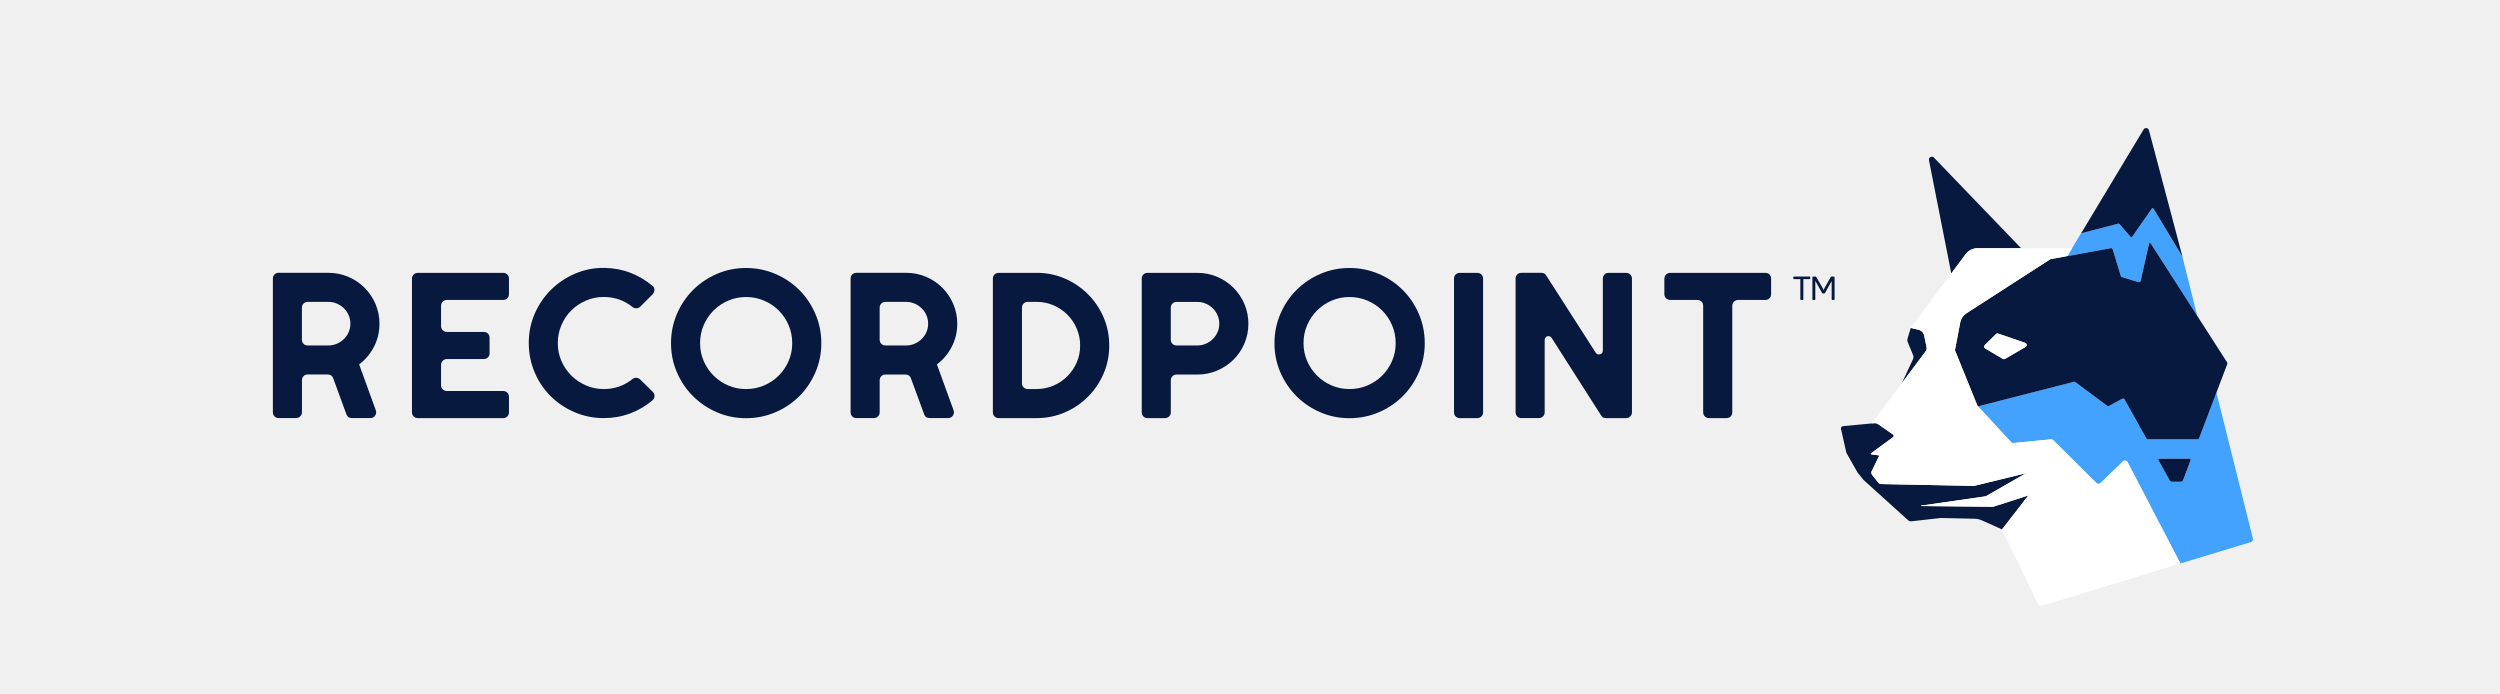
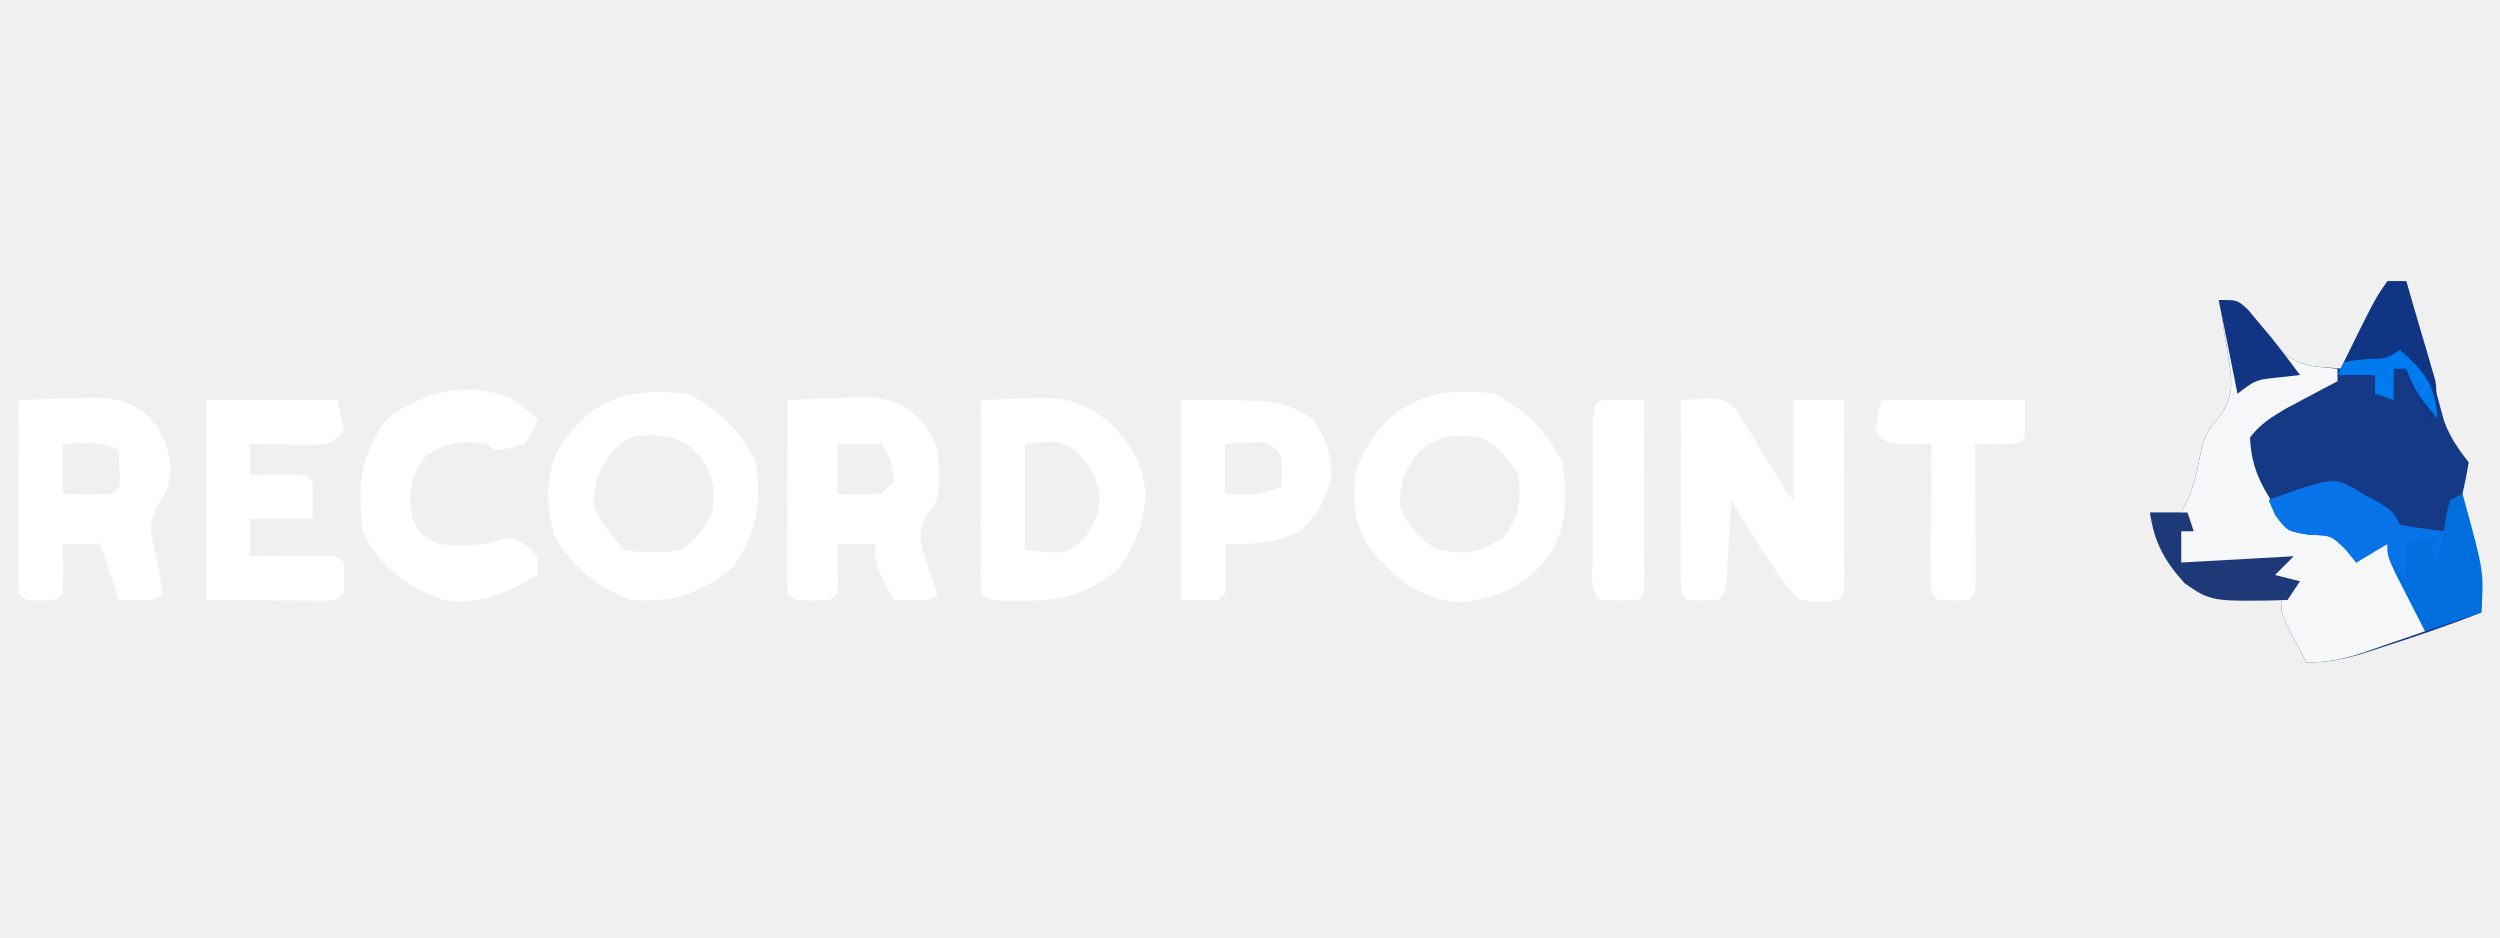
- <svg xmlns="http://www.w3.org/2000/svg" version="1.1" id="Layer_1" x="0px" y="0px" viewBox="0 0 1010 280" style="enable-background:new 0 0 1010 280;" xml:space="preserve">
-   <style type="text/css">
- 	.st0{fill:#F7F7EA;}
- 	.st1{fill:#44A2FF;}
- 	.st2{fill:#08193F;}
- 	.st3{fill:#FFFFFF;}
- 	.st4{fill:#F6F6F6;}
- 	.st5{fill:#909090;}
- 	.st6{fill:#383838;}
- 	.st7{fill:none;}
- </style>
-   <g>
-     <g>
-       <g>
-         <path class="st2" d="M132.7,110.22c2.82,0,5.48,0.54,7.99,1.6c2.51,1.07,4.7,2.54,6.58,4.42c1.88,1.88,3.36,4.07,4.43,6.57     c1.07,2.5,1.61,5.16,1.61,7.98c0,3.34-0.74,6.44-2.23,9.31c-1.49,2.87-3.49,5.24-5.99,7.12l6.74,18.55     c0.26,0.73,0.17,1.44-0.27,2.11c-0.44,0.68-1.08,1.02-1.92,1.02h-7.52c-1.1,0-1.83-0.52-2.19-1.56l-5.33-14.56     c-0.37-0.99-1.1-1.49-2.19-1.49h-8.07c-0.68,0-1.24,0.22-1.68,0.66c-0.44,0.44-0.67,1.01-0.67,1.68v12.91     c0,0.68-0.24,1.24-0.7,1.68c-0.47,0.44-1.02,0.67-1.65,0.67h-7.05c-0.68,0-1.24-0.22-1.68-0.67c-0.44-0.44-0.67-1-0.67-1.68v-54     c0-0.68,0.22-1.24,0.67-1.68c0.44-0.44,1.01-0.66,1.68-0.66H132.7z M124.32,121.96c-0.68,0-1.24,0.22-1.68,0.67     c-0.44,0.44-0.67,1-0.67,1.68v12.91c0,0.68,0.22,1.24,0.67,1.68c0.44,0.44,1,0.66,1.68,0.66h8.38c1.2,0,2.34-0.23,3.41-0.7     c1.07-0.47,2.01-1.1,2.82-1.88c0.81-0.78,1.45-1.71,1.92-2.78c0.47-1.07,0.71-2.2,0.71-3.4c0-1.25-0.24-2.41-0.71-3.48     c-0.47-1.07-1.11-2-1.92-2.78c-0.81-0.78-1.75-1.41-2.82-1.88c-1.07-0.47-2.21-0.7-3.41-0.7H124.32z" />
-         <path class="st2" d="M167.14,110.89c0.47-0.44,1.02-0.66,1.65-0.66h34.48c0.68,0,1.24,0.22,1.68,0.66     c0.44,0.44,0.67,1.01,0.67,1.68v6.26c0,0.68-0.22,1.24-0.67,1.68c-0.44,0.44-1.01,0.67-1.68,0.67h-22.72     c-0.63,0-1.18,0.22-1.65,0.67c-0.47,0.44-0.71,1-0.71,1.68v8.22c0,0.68,0.24,1.24,0.71,1.68c0.47,0.44,1.02,0.67,1.65,0.67h14.89     c0.68,0,1.24,0.22,1.68,0.67c0.44,0.44,0.67,1,0.67,1.68v6.26c0,0.68-0.22,1.24-0.67,1.68c-0.44,0.44-1.01,0.66-1.68,0.66h-14.89     c-0.63,0-1.18,0.22-1.65,0.67c-0.47,0.44-0.71,1.01-0.71,1.68v8.22c0,0.68,0.24,1.24,0.71,1.68c0.47,0.44,1.02,0.67,1.65,0.67     h22.72c0.68,0,1.24,0.22,1.68,0.66c0.44,0.44,0.67,1.01,0.67,1.68v6.26c0,0.68-0.22,1.24-0.67,1.68     c-0.44,0.44-1.01,0.67-1.68,0.67h-34.48c-0.63,0-1.18-0.22-1.65-0.67c-0.47-0.44-0.71-1-0.71-1.68v-54     C166.43,111.9,166.66,111.33,167.14,110.89z" />
-         <path class="st2" d="M243.93,157.18c2.19,0,4.28-0.35,6.27-1.06c1.98-0.7,3.76-1.71,5.33-3.01c0.47-0.36,1-0.52,1.61-0.47     c0.6,0.05,1.11,0.29,1.53,0.7l5.01,4.93c0.52,0.52,0.77,1.12,0.75,1.8c-0.03,0.68-0.33,1.25-0.9,1.72     c-2.66,2.24-5.66,3.99-8.97,5.24c-3.32,1.25-6.86,1.88-10.62,1.88c-4.18,0-8.12-0.79-11.83-2.39c-3.71-1.59-6.93-3.76-9.68-6.5     c-2.74-2.74-4.9-5.96-6.46-9.67c-1.57-3.7-2.35-7.64-2.35-11.82c0-4.23,0.81-8.18,2.43-11.86c1.62-3.68,3.81-6.89,6.58-9.63     c2.77-2.74,6.01-4.9,9.72-6.5c3.71-1.59,7.65-2.36,11.83-2.31c3.71,0.05,7.2,0.7,10.46,1.96c3.26,1.25,6.23,3,8.89,5.24     c0.57,0.42,0.86,0.97,0.86,1.64c0,0.68-0.24,1.28-0.71,1.8l-5.01,5.01c-0.42,0.42-0.93,0.64-1.53,0.67     c-0.6,0.03-1.14-0.14-1.61-0.51c-1.57-1.3-3.34-2.31-5.33-3.01c-1.99-0.7-4.07-1.06-6.27-1.06c-2.56,0-4.98,0.5-7.25,1.49     c-2.27,0.99-4.24,2.32-5.92,3.99c-1.67,1.67-2.99,3.64-3.96,5.91c-0.97,2.27-1.45,4.68-1.45,7.24c0,2.56,0.48,4.96,1.45,7.2     c0.97,2.24,2.3,4.21,4,5.91c1.7,1.7,3.67,3.03,5.92,3.99C238.97,156.7,241.37,157.18,243.93,157.18z" />
-         <path class="st2" d="M301.41,108.27c4.18,0,8.12,0.8,11.83,2.39c3.71,1.59,6.93,3.76,9.68,6.5s4.91,5.96,6.5,9.67     c1.59,3.7,2.39,7.64,2.39,11.82c0,4.18-0.8,8.1-2.39,11.78c-1.59,3.68-3.76,6.89-6.5,9.63s-5.97,4.91-9.68,6.5     c-3.71,1.59-7.65,2.39-11.83,2.39c-4.18,0-8.11-0.79-11.79-2.39c-3.68-1.59-6.9-3.76-9.64-6.5c-2.74-2.74-4.91-5.95-6.5-9.63     c-1.59-3.68-2.39-7.6-2.39-11.78c0-4.17,0.8-8.11,2.39-11.82c1.59-3.7,3.76-6.93,6.5-9.67c2.74-2.74,5.95-4.9,9.64-6.5     C293.3,109.06,297.23,108.27,301.41,108.27z M301.41,157.18c2.56,0,4.98-0.48,7.25-1.45s4.26-2.3,5.95-3.99     c1.7-1.7,3.03-3.67,4-5.91c0.97-2.24,1.45-4.64,1.45-7.2c0-2.56-0.48-4.97-1.45-7.24c-0.97-2.27-2.3-4.25-4-5.95     c-1.7-1.69-3.68-3.03-5.95-3.99c-2.27-0.96-4.69-1.45-7.25-1.45c-2.56,0-4.96,0.48-7.21,1.45c-2.25,0.97-4.22,2.3-5.92,3.99     c-1.7,1.7-3.03,3.68-4,5.95c-0.97,2.27-1.45,4.68-1.45,7.24c0,2.56,0.48,4.96,1.45,7.2c0.97,2.24,2.3,4.21,4,5.91     c1.7,1.7,3.67,3.03,5.92,3.99C296.45,156.7,298.85,157.18,301.41,157.18z" />
-         <path class="st2" d="M366.12,110.22c2.82,0,5.48,0.54,7.99,1.6c2.51,1.07,4.7,2.54,6.58,4.42s3.36,4.07,4.43,6.57     c1.07,2.5,1.61,5.16,1.61,7.98c0,3.34-0.74,6.44-2.23,9.31c-1.49,2.87-3.49,5.24-5.99,7.12l6.74,18.55     c0.26,0.73,0.17,1.44-0.27,2.11c-0.44,0.68-1.08,1.02-1.92,1.02h-7.52c-1.1,0-1.83-0.52-2.19-1.56L368,152.8     c-0.37-0.99-1.1-1.49-2.19-1.49h-8.07c-0.68,0-1.24,0.22-1.68,0.66c-0.44,0.44-0.67,1.01-0.67,1.68v12.91     c0,0.68-0.24,1.24-0.7,1.68c-0.47,0.44-1.02,0.67-1.65,0.67h-7.05c-0.68,0-1.24-0.22-1.68-0.67c-0.44-0.44-0.67-1-0.67-1.68v-54     c0-0.68,0.22-1.24,0.67-1.68c0.44-0.44,1.01-0.66,1.68-0.66H366.12z M357.73,121.96c-0.68,0-1.24,0.22-1.68,0.67     c-0.44,0.44-0.67,1-0.67,1.68v12.91c0,0.68,0.22,1.24,0.67,1.68c0.44,0.44,1,0.66,1.68,0.66h8.38c1.2,0,2.34-0.23,3.41-0.7     c1.07-0.47,2.01-1.1,2.82-1.88c0.81-0.78,1.45-1.71,1.92-2.78c0.47-1.07,0.71-2.2,0.71-3.4c0-1.25-0.24-2.41-0.71-3.48     c-0.47-1.07-1.11-2-1.92-2.78c-0.81-0.78-1.75-1.41-2.82-1.88c-1.07-0.47-2.21-0.7-3.41-0.7H357.73z" />
-         <path class="st2" d="M418.75,110.22c4.07,0,7.89,0.77,11.44,2.31c3.55,1.54,6.66,3.64,9.32,6.3c2.66,2.66,4.77,5.77,6.31,9.31     c1.54,3.55,2.31,7.36,2.31,11.43c0,4.07-0.77,7.88-2.31,11.43c-1.54,3.55-3.64,6.65-6.31,9.31c-2.66,2.66-5.77,4.76-9.32,6.3     c-3.55,1.54-7.37,2.31-11.44,2.31h-15.28c-0.68,0-1.24-0.22-1.68-0.67c-0.44-0.44-0.67-1-0.67-1.68v-54     c0-0.68,0.22-1.24,0.67-1.68c0.44-0.44,1.01-0.66,1.68-0.66H418.75z M436.38,139.57c0-2.4-0.46-4.67-1.37-6.81     c-0.91-2.14-2.18-4.02-3.8-5.64c-1.62-1.62-3.5-2.88-5.64-3.8c-2.14-0.91-4.41-1.37-6.82-1.37h-3.53c-0.68,0-1.24,0.22-1.68,0.67     c-0.44,0.44-0.67,1-0.67,1.68v30.52c0,0.68,0.22,1.24,0.67,1.68c0.44,0.44,1,0.67,1.68,0.67h3.53c2.4,0,4.67-0.46,6.82-1.37     c2.14-0.91,4.02-2.18,5.64-3.8c1.62-1.62,2.89-3.48,3.8-5.6C435.92,144.31,436.38,142.03,436.38,139.57z" />
-         <path class="st2" d="M504.35,130.81c0,2.82-0.54,5.48-1.61,7.98c-1.07,2.5-2.55,4.68-4.43,6.54c-1.88,1.85-4.07,3.31-6.58,4.38     c-2.51,1.07-5.17,1.61-7.99,1.61h-8.38c-0.68,0-1.24,0.22-1.68,0.66c-0.44,0.44-0.67,1.01-0.67,1.68v12.91     c0,0.68-0.24,1.24-0.7,1.68c-0.47,0.44-1.02,0.67-1.65,0.67h-7.05c-0.68,0-1.24-0.22-1.68-0.67c-0.44-0.44-0.67-1-0.67-1.68v-54     c0-0.68,0.22-1.24,0.67-1.68c0.44-0.44,1.01-0.66,1.68-0.66h20.14c2.82,0,5.48,0.54,7.99,1.6c2.51,1.07,4.7,2.54,6.58,4.42     c1.88,1.88,3.36,4.07,4.43,6.57C503.81,125.33,504.35,127.99,504.35,130.81z M492.59,130.81c0-1.25-0.24-2.41-0.71-3.48     c-0.47-1.07-1.11-2-1.92-2.78c-0.81-0.78-1.75-1.41-2.82-1.88c-1.07-0.47-2.21-0.7-3.41-0.7h-8.38c-0.68,0-1.24,0.22-1.68,0.67     c-0.44,0.44-0.67,1-0.67,1.68v12.91c0,0.68,0.22,1.24,0.67,1.68c0.44,0.44,1,0.66,1.68,0.66h8.38c1.2,0,2.34-0.23,3.41-0.7     c1.07-0.47,2.01-1.1,2.82-1.88c0.81-0.78,1.45-1.71,1.92-2.78C492.36,133.14,492.59,132.01,492.59,130.81z" />
-         <path class="st2" d="M545.2,108.27c4.18,0,8.12,0.8,11.83,2.39c3.71,1.59,6.93,3.76,9.68,6.5s4.91,5.96,6.5,9.67     c1.59,3.7,2.39,7.64,2.39,11.82c0,4.18-0.8,8.1-2.39,11.78c-1.59,3.68-3.76,6.89-6.5,9.63s-5.97,4.91-9.68,6.5     c-3.71,1.59-7.65,2.39-11.83,2.39c-4.18,0-8.11-0.79-11.79-2.39c-3.68-1.59-6.9-3.76-9.64-6.5c-2.74-2.74-4.91-5.95-6.5-9.63     c-1.59-3.68-2.39-7.6-2.39-11.78c0-4.17,0.8-8.11,2.39-11.82c1.59-3.7,3.76-6.93,6.5-9.67c2.74-2.74,5.95-4.9,9.64-6.5     C537.09,109.06,541.02,108.27,545.2,108.27z M545.2,157.18c2.56,0,4.98-0.48,7.25-1.45s4.26-2.3,5.95-3.99     c1.7-1.7,3.03-3.67,4-5.91c0.97-2.24,1.45-4.64,1.45-7.2c0-2.56-0.48-4.97-1.45-7.24c-0.97-2.27-2.3-4.25-4-5.95     c-1.7-1.69-3.68-3.03-5.95-3.99c-2.27-0.96-4.69-1.45-7.25-1.45c-2.56,0-4.96,0.48-7.21,1.45c-2.25,0.97-4.22,2.3-5.92,3.99     c-1.7,1.7-3.03,3.68-4,5.95c-0.97,2.27-1.45,4.68-1.45,7.24c0,2.56,0.48,4.96,1.45,7.2c0.97,2.24,2.3,4.21,4,5.91     c1.7,1.7,3.67,3.03,5.92,3.99C540.24,156.7,542.64,157.18,545.2,157.18z" />
-         <path class="st2" d="M588.09,168.26c-0.44-0.44-0.67-1-0.67-1.68v-54c0-0.68,0.22-1.24,0.67-1.68c0.44-0.44,1.01-0.66,1.68-0.66     h7.05c0.63,0,1.18,0.22,1.65,0.66c0.47,0.44,0.7,1.01,0.7,1.68v54c0,0.68-0.24,1.24-0.7,1.68c-0.47,0.44-1.02,0.67-1.65,0.67     h-7.05C589.09,168.92,588.53,168.7,588.09,168.26z" />
-         <path class="st2" d="M648.22,110.89c0.44-0.44,1-0.66,1.68-0.66h7.05c0.63,0,1.18,0.22,1.65,0.66c0.47,0.44,0.71,1.01,0.71,1.68     v54c0,0.68-0.24,1.24-0.71,1.68c-0.47,0.44-1.02,0.67-1.65,0.67h-8.15c-0.89,0-1.54-0.36-1.96-1.1l-19.98-31.31     c-0.21-0.31-0.47-0.52-0.78-0.63c-0.31-0.1-0.63-0.12-0.94-0.04c-0.31,0.08-0.58,0.26-0.78,0.55c-0.21,0.29-0.31,0.61-0.31,0.98     v29.19c0,0.68-0.24,1.24-0.7,1.68c-0.47,0.44-1.02,0.67-1.65,0.67h-7.05c-0.68,0-1.24-0.22-1.68-0.67     c-0.44-0.44-0.67-1-0.67-1.68v-54c0-0.68,0.22-1.24,0.67-1.68c0.44-0.44,1.01-0.66,1.68-0.66h8.07c0.89,0,1.54,0.37,1.96,1.1     l19.98,31.15c0.21,0.31,0.47,0.52,0.78,0.63c0.31,0.1,0.63,0.12,0.94,0.04c0.31-0.08,0.59-0.23,0.82-0.47     c0.24-0.23,0.35-0.56,0.35-0.98v-29.11C647.55,111.9,647.78,111.33,648.22,110.89z" />
-         <path class="st2" d="M673.13,110.89c0.47-0.44,1.02-0.66,1.65-0.66h38.4c0.68,0,1.24,0.22,1.68,0.66     c0.44,0.44,0.67,1.01,0.67,1.68v6.26c0,0.68-0.22,1.24-0.67,1.68c-0.44,0.44-1.01,0.67-1.68,0.67H702.2     c-0.63,0-1.18,0.22-1.65,0.67c-0.47,0.44-0.71,1-0.71,1.68v43.05c0,0.68-0.22,1.24-0.67,1.68c-0.44,0.44-1.01,0.67-1.68,0.67     h-7.05c-0.63,0-1.18-0.22-1.65-0.67c-0.47-0.44-0.71-1-0.71-1.68v-43.05c0-0.68-0.22-1.24-0.67-1.68     c-0.44-0.44-1.01-0.67-1.68-0.67h-10.97c-0.63,0-1.18-0.22-1.65-0.67c-0.47-0.44-0.71-1-0.71-1.68v-6.26     C672.42,111.9,672.66,111.33,673.13,110.89z" />
-       </g>
-       <g>
-         <polygon class="st7" points="865.08,90.36 869.29,84.3 869.29,84.3    " />
-         <polygon class="st7" points="855.78,90.35 840.75,94.27 855.78,90.35    " />
-         <polygon class="st7" points="856.22,90.48 858.38,92.99 856.22,90.48    " />
-         <g>
-           <path class="st1" d="M852.75,100.24c0.33-0.06,0.66,0.14,0.75,0.46l3.29,10.79c0.06,0.21,0.23,0.38,0.44,0.44l6.71,2.06      c0.37,0.11,0.76-0.11,0.84-0.49l3.42-15.12c0.07-0.31,0.47-0.38,0.64-0.11l18.83,29.33l-5.96-23.83l-11.72-19.45      c-0.16-0.27-0.54-0.28-0.72-0.02l-4.21,6.05l-3.68,5.3c-0.16,0.23-0.5,0.25-0.68,0.04l-2.34-2.7l-2.17-2.51      c-0.11-0.12-0.28-0.18-0.43-0.13l-15.03,3.92l-3.61,6l-1.91,3.17l6.57-1.2L852.75,100.24z" />
-           <path class="st1" d="M910.18,217.61l-14.76-59.05l-7,18.44c-0.1,0.26-0.34,0.43-0.62,0.43h-6.08h-14.06      c-0.24,0-0.46-0.13-0.58-0.34l-8.81-15.77c-0.18-0.32-0.58-0.43-0.9-0.26l-5.4,2.92c-0.23,0.12-0.51,0.1-0.71-0.05l-12.89-9.59      c-0.16-0.12-0.37-0.16-0.56-0.11l-38.7,9.92l13.36,14.46c0.25,0.27,0.61,0.41,0.97,0.37l15.13-1.49      c0.35-0.03,0.69,0.09,0.94,0.33l17.45,17.33c0.45,0.45,1.18,0.45,1.64,0.01l9.08-8.77c0.56-0.54,1.49-0.39,1.85,0.3l21.35,40.95      l23.66-7.17l4.85-1.47C909.98,218.83,910.33,218.22,910.18,217.61z M885.05,185.88l-3.07,8.09c-0.15,0.39-0.53,0.66-0.95,0.66      h-3.55c-0.37,0-0.71-0.2-0.89-0.52l-4.59-8.22c-0.14-0.26,0.04-0.57,0.34-0.57h12.33C884.96,185.32,885.16,185.61,885.05,185.88      z" />
-         </g>
-         <g>
-           <path class="st2" d="M856.22,90.48L856.22,90.48l2.17,2.51l2.34,2.7c0.18,0.21,0.52,0.2,0.68-0.04l3.68-5.3l4.21-6.05l0,0      c0.18-0.26,0.56-0.24,0.72,0.02l11.72,19.45l-13.58-51.19c-0.3-0.98-1.62-1.15-2.15-0.27l-25.25,41.96l15.03-3.92      C855.94,90.31,856.11,90.36,856.22,90.48z" />
-           <path class="st2" d="M899.76,146.41l-12.07-18.8l-18.83-29.33c-0.17-0.26-0.57-0.19-0.64,0.11l-3.42,15.12      c-0.09,0.38-0.47,0.6-0.84,0.49l-6.71-2.06c-0.21-0.06-0.38-0.23-0.44-0.44l-3.29-10.79c-0.1-0.32-0.42-0.52-0.75-0.46l-10.95,2      l-6.57,1.2l-6.76,1.23c-0.09,0.02-0.17,0.05-0.24,0.1l-33.82,21.8c-1.3,0.84-2.19,2.16-2.48,3.68l-2.11,11.05      c-0.02,0.13-0.01,0.25,0.04,0.37l9.13,22.52l0.13-0.03l38.7-9.92c0.19-0.05,0.4-0.01,0.56,0.11l12.89,9.59      c0.21,0.15,0.48,0.17,0.71,0.05l5.4-2.92c0.32-0.17,0.72-0.06,0.9,0.26l8.81,15.77c0.12,0.21,0.34,0.34,0.58,0.34h14.06h6.08      c0.28,0,0.52-0.17,0.62-0.43l7-18.44l4.39-11.57C899.89,146.8,899.87,146.59,899.76,146.41z M818.32,140.18l-7.98,4.62      l-0.29,0.17c-0.29,0.17-0.64,0.16-0.92,0l-7.06-4.16c-0.52-0.3-0.6-1.02-0.18-1.44l4.47-4.38c0.25-0.24,0.61-0.32,0.94-0.21      l7.52,2.59l3.35,1.15C818.9,138.78,819,139.78,818.32,140.18z" />
-           <path class="st2" d="M884.66,185.32h-12.33c-0.29,0-0.48,0.32-0.34,0.57l4.59,8.22c0.18,0.32,0.52,0.52,0.89,0.52h3.55      c0.42,0,0.8-0.26,0.95-0.66l3.07-8.09C885.16,185.61,884.96,185.32,884.66,185.32z" />
-           <path class="st2" d="M804.94,204.73l-28.82-0.29c-0.1,0-0.11-0.14-0.01-0.16l26.15-3.77l16.26-9.33l-21,5.13l-37.61-0.75      c-0.4-0.01-0.77-0.19-1.02-0.5l-2.5-3.14c-0.38-0.47-0.45-1.12-0.18-1.66l2.92-5.94c0.08-0.15-0.02-0.34-0.19-0.36l-2.89-0.38      c-0.22-0.03-0.3-0.32-0.12-0.45l8.91-6.54c0.34-0.25,0.34-0.77-0.01-1.01l-6.08-4.21c-0.44-0.31-0.98-0.45-1.52-0.4l-1.06,0.1      l-11.58,1.09c-0.56,0.05-0.95,0.59-0.83,1.14l2.17,9.61l4.5,7.95l2.43,3.03l17.98,16.25c0.39,0.35,0.9,0.51,1.42,0.46      l11.77-1.33l13.62,0.3c1.08,0.02,2.15,0.26,3.14,0.71l8.05,3.61l10.65-13.74l-13.95,4.5      C805.33,204.7,805.14,204.73,804.94,204.73z" />
-           <path class="st2" d="M788.32,110.48l5.78-7.77c1.15-1.54,2.96-2.45,4.88-2.45h17.53l-35.19-36.58      c-0.82-0.85-2.25-0.11-2.02,1.05L788.32,110.48z" />
-           <path class="st2" d="M778.37,140.46l-1-4.91c-0.23-1.15-1.12-2.06-2.26-2.32l-3.16-0.74l-1.32,4.31      c-0.13,0.44-0.11,0.9,0.06,1.33l2.17,5.25c0.24,0.58,0.23,1.23-0.04,1.79l-4.42,9.52l-0.05,0.1l9.71-13.01      C778.36,141.4,778.46,140.92,778.37,140.46z" />
-         </g>
-         <g>
-           <path class="st3" d="M880.88,227.65l-21.35-40.95c-0.36-0.69-1.29-0.84-1.85-0.3l-9.08,8.77c-0.46,0.44-1.18,0.44-1.64-0.01      l-17.45-17.33c-0.25-0.25-0.59-0.37-0.94-0.33l-15.13,1.49c-0.36,0.04-0.72-0.1-0.97-0.37l-13.36-14.46l-0.13,0.03l-9.13-22.52      c-0.05-0.12-0.06-0.25-0.04-0.37l2.11-11.05c0.29-1.51,1.19-2.84,2.48-3.68l33.82-21.8c0.07-0.05,0.15-0.08,0.24-0.1l6.76-1.23      l1.91-3.17h-20.63h-17.53c-1.92,0-3.73,0.91-4.88,2.45l-5.78,7.77l-16.37,22l3.16,0.74c1.14,0.27,2.03,1.17,2.26,2.32l1,4.91      c0.09,0.46-0.01,0.94-0.29,1.32l-9.71,13.01l0.05-0.1l-12.25,16.37l1.06-0.1c0.54-0.05,1.08,0.09,1.52,0.4l6.08,4.21      c0.35,0.24,0.36,0.76,0.01,1.01l-8.91,6.54c-0.18,0.13-0.11,0.42,0.12,0.45l2.89,0.38c0.17,0.02,0.27,0.2,0.19,0.36l-2.92,5.94      c-0.27,0.54-0.2,1.19,0.18,1.66l2.5,3.14c0.25,0.31,0.62,0.5,1.02,0.5l37.61,0.75l21-5.13l-16.26,9.33l-26.15,3.77      c-0.1,0.01-0.09,0.16,0.01,0.16l28.82,0.29c0.2,0,0.39-0.03,0.58-0.09l13.95-4.5l-10.65,13.74l14.38,29.91      c0.36,0.74,1.2,1.11,1.98,0.87L880.88,227.65z" />
-           <path class="st3" d="M814.81,137.37l-7.52-2.59c-0.33-0.11-0.69-0.03-0.94,0.21l-4.47,4.38c-0.43,0.42-0.34,1.13,0.18,1.44      l7.06,4.16c0.28,0.17,0.64,0.17,0.92,0l0.29-0.17l7.98-4.62c0.68-0.39,0.58-1.4-0.16-1.65L814.81,137.37z" />
-         </g>
-       </g>
-     </g>
-     <g>
-       <path class="st2" d="M727.34,120.92v-8.16h-2.59c-0.18,0-0.26-0.14-0.26-0.41v-0.22c0-0.27,0.09-0.41,0.26-0.41h6.34    c0.18,0,0.26,0.14,0.26,0.41v0.22c0,0.27-0.09,0.41-0.26,0.41h-2.54v8.16c0,0.19-0.18,0.29-0.55,0.29h-0.1    C727.52,121.21,727.34,121.12,727.34,120.92z M732.21,120.92V112c0-0.19,0.18-0.29,0.53-0.29h0.5c0.29,0,0.47,0.08,0.55,0.24    l2.57,4.44l0.34,0.84l0.36-0.77l2.54-4.51c0.11-0.16,0.3-0.24,0.58-0.24h0.46c0.35,0,0.53,0.1,0.53,0.29v8.93    c0,0.19-0.18,0.29-0.53,0.29h-0.1c-0.37,0-0.55-0.1-0.55-0.29v-7.27h-0.07l-2.64,4.73c-0.06,0.11-0.16,0.17-0.29,0.17h-0.55    c-0.13,0-0.22-0.06-0.29-0.17l-2.69-4.8h-0.07v7.34c0,0.19-0.18,0.29-0.55,0.29h-0.1C732.38,121.21,732.21,121.12,732.21,120.92z" />
-     </g>
-   </g>
+ <svg xmlns="http://www.w3.org/2000/svg" version="1.1" width="400" height="150">
+   <path d="M0 0 C0.99 0 1.98 0 3 0 C3.196 0.736 3.393 1.473 3.595 2.231 C4.492 5.574 5.402 8.912 6.312 12.25 C6.776 13.988 6.776 13.988 7.248 15.762 C7.554 16.877 7.86 17.992 8.176 19.141 C8.453 20.167 8.731 21.193 9.017 22.251 C9.997 24.991 11.253 26.712 13 29 C12.717 30.676 12.378 32.343 12 34 C12.522 36.913 12.522 36.913 13.438 39.875 C14.685 44.467 15.323 48.266 15 53 C9.651 55.117 4.229 56.942 -1.25 58.688 C-2.296 59.027 -2.296 59.027 -3.363 59.374 C-6.775 60.447 -9.385 61 -13 61 C-13.672 59.711 -14.337 58.419 -15 57.125 C-15.371 56.406 -15.742 55.686 -16.125 54.945 C-17 53 -17 53 -17 51 C-17.857 51.021 -18.714 51.041 -19.598 51.062 C-28.718 50.898 -28.718 50.898 -32.387 48.328 C-35.653 44.686 -37.283 41.883 -38 37 C-36.35 37 -34.7 37 -33 37 C-31.452 34.179 -30.662 31.726 -30.125 28.562 C-29.463 25.249 -29.141 24.157 -26.812 21.562 C-24.301 18.011 -24.958 15.629 -25.57 11.449 C-25.712 10.641 -25.854 9.833 -26 9 C-26.186 7.804 -26.371 6.607 -26.562 5.375 C-26.707 4.591 -26.851 3.808 -27 3 C-24 3 -24 3 -22.246 4.68 C-21.351 5.766 -21.351 5.766 -20.438 6.875 C-19.538 7.954 -19.538 7.954 -18.621 9.055 C-18.086 9.697 -17.551 10.339 -17 11 C-13.994 14.006 -11.176 13.596 -7 14 C-6.66 13.041 -6.66 13.041 -6.312 12.062 C-4.514 7.867 -2.261 3.961 0 0 Z " fill="#163985" transform="translate(382,45)" />
+   <path d="M0 0 C3 0 3 0 4.754 1.68 C5.649 2.766 5.649 2.766 6.562 3.875 C7.162 4.594 7.761 5.314 8.379 6.055 C9.181 7.018 9.181 7.018 10 8 C12.762 10.762 15.207 10.579 19 11 C19 11.66 19 12.32 19 13 C18.241 13.398 17.481 13.797 16.699 14.207 C15.705 14.737 14.711 15.267 13.688 15.812 C12.701 16.335 11.715 16.857 10.699 17.395 C8.362 18.785 6.648 19.854 5 22 C5.193 26.434 6.542 29.363 9 33 C9.66 33.99 10.32 34.98 11 36 C12.093 36.144 13.186 36.289 14.312 36.438 C18.407 37.062 20.029 38.209 23 41 C24.32 40.34 25.64 39.68 27 39 C28.005 40.956 29.004 42.915 30 44.875 C30.557 45.966 31.114 47.056 31.688 48.18 C33 51 33 51 33 53 C30.586 53.841 28.169 54.673 25.75 55.5 C25.068 55.738 24.386 55.977 23.684 56.223 C20.236 57.394 17.683 58 14 58 C13.328 56.711 12.663 55.419 12 54.125 C11.629 53.406 11.258 52.686 10.875 51.945 C10 50 10 50 10 48 C9.143 48.021 8.286 48.041 7.402 48.062 C-1.718 47.898 -1.718 47.898 -5.387 45.328 C-8.653 41.686 -10.283 38.883 -11 34 C-9.35 34 -7.7 34 -6 34 C-4.452 31.179 -3.662 28.726 -3.125 25.562 C-2.463 22.249 -2.141 21.157 0.188 18.562 C2.699 15.011 2.042 12.629 1.43 8.449 C1.288 7.641 1.146 6.833 1 6 C0.814 4.804 0.629 3.607 0.438 2.375 C0.293 1.591 0.149 0.807 0 0 Z " fill="#F5F7F9" transform="translate(355,48)" />
+   <path d="M0 0 C6.505 -0.397 6.505 -0.397 8.697 1.361 C9.261 2.294 9.261 2.294 9.836 3.246 C10.26 3.918 10.684 4.591 11.121 5.283 C11.535 5.994 11.949 6.705 12.375 7.438 C13.237 8.832 14.099 10.227 14.961 11.621 C15.634 12.736 16.307 13.851 17 15 C17.33 15.33 17.66 15.66 18 16 C18 10.72 18 5.44 18 0 C20.64 0 23.28 0 26 0 C26.025 4.397 26.043 8.793 26.055 13.19 C26.06 14.686 26.067 16.183 26.075 17.68 C26.088 19.827 26.093 21.974 26.098 24.121 C26.106 26.061 26.106 26.061 26.114 28.041 C26 31 26 31 25 32 C22.199 32.387 22.199 32.387 19 32 C16.77 29.77 16.77 29.77 14.812 26.812 C13.832 25.368 13.832 25.368 12.832 23.895 C11.181 21.285 9.57 18.659 8 16 C7.939 17.071 7.879 18.142 7.816 19.246 C7.732 20.643 7.647 22.04 7.562 23.438 C7.523 24.145 7.484 24.852 7.443 25.58 C7.113 30.887 7.113 30.887 6 32 C3.5 32.125 3.5 32.125 1 32 C0 31 0 31 -0.114 28.041 C-0.108 26.747 -0.103 25.454 -0.098 24.121 C-0.096 23.434 -0.095 22.748 -0.093 22.04 C-0.088 19.839 -0.075 17.638 -0.062 15.438 C-0.057 13.949 -0.053 12.46 -0.049 10.971 C-0.038 7.314 -0.021 3.657 0 0 Z " fill="#FFFFFF" transform="translate(269,64)" />
+   <path d="M0 0 C5.002 2.456 8.499 5.997 11 11 C11.765 16.749 11.843 21.627 8.438 26.5 C4.477 31.037 0.413 32.746 -5.562 33.375 C-12.229 32.648 -15.659 29.676 -19.801 24.719 C-22.48 20.878 -22.707 16.509 -22 12 C-17.799 1.987 -10.588 -1.562 0 0 Z M-11.875 9.125 C-14.243 12.329 -15 14.028 -15 18 C-13.396 21.529 -12.258 22.828 -9 25 C-3.336 25.673 -3.336 25.673 1.438 23.125 C4.042 19.583 4.432 17.411 4 13 C2.2 10.3 0.916 8.458 -2 7 C-6.352 6.507 -8.3 6.482 -11.875 9.125 Z " fill="#FFFFFF" transform="translate(239,63)" />
+   <path d="M0 0 C5.002 2.456 8.499 5.997 11 11 C11.763 17.844 11.191 22.485 7 28 C1.668 32.135 -2.263 33.457 -9 33 C-14.444 30.931 -18.417 27.789 -21.312 22.688 C-22.655 17.44 -22.858 13.053 -20.312 8.25 C-14.704 0.367 -9.274 -0.944 0 0 Z M-11.875 9.125 C-14.243 12.329 -15 14.028 -15 18 C-13.626 20.879 -12.25 22.75 -10 25 C-6.963 25.504 -4.042 25.455 -1 25 C1.502 23.124 2.619 21.761 4 19 C4.43 15.128 4.317 13.475 2.125 10.188 C-0.579 7.404 -1.423 7.065 -5.312 6.625 C-9.096 6.693 -9.096 6.693 -11.875 9.125 Z " fill="#FFFFFF" transform="translate(110,63)" />
+   <path d="M0 0 C2.71 -0.136 5.413 -0.234 8.125 -0.312 C8.886 -0.354 9.646 -0.396 10.43 -0.439 C14.596 -0.529 17.195 -0.289 20.492 2.395 C24.231 6.279 24.254 8.583 24.246 13.773 C24 16 24 16 22.312 18.438 C20.624 21.734 21.261 22.836 22.312 26.312 C22.855 27.882 23.412 29.447 24 31 C23 32 23 32 19.938 32.062 C18.968 32.042 17.999 32.021 17 32 C14 26.375 14 26.375 14 23 C12.02 23 10.04 23 8 23 C8.021 24.299 8.041 25.599 8.062 26.938 C8.084 28.292 8.071 29.648 8 31 C7 32 7 32 4 32.125 C1 32 1 32 0 31 C-0.088 28.708 -0.107 26.414 -0.098 24.121 C-0.096 23.434 -0.095 22.748 -0.093 22.04 C-0.088 19.839 -0.075 17.638 -0.062 15.438 C-0.057 13.949 -0.053 12.46 -0.049 10.971 C-0.038 7.314 -0.021 3.657 0 0 Z M8 7 C8 9.64 8 12.28 8 15 C11.417 15.167 11.417 15.167 15 15 C15.66 14.34 16.32 13.68 17 13 C16.71 9.693 16.71 9.693 15 7 C12.667 6.959 10.333 6.958 8 7 Z " fill="#FFFFFF" transform="translate(126,64)" />
+   <path d="M0 0 C2.73 -0.108 5.456 -0.187 8.188 -0.25 C8.956 -0.284 9.725 -0.317 10.518 -0.352 C14.542 -0.421 16.489 -0.327 19.969 1.898 C22.893 4.924 23.866 6.739 24.312 10.938 C24 14 24 14 22.438 16.5 C20.535 19.809 21.107 21.353 22 25 C22.376 26.992 22.72 28.992 23 31 C22 32 22 32 18.938 32.062 C17.968 32.042 16.999 32.021 16 32 C15.01 29.03 14.02 26.06 13 23 C11.02 23 9.04 23 7 23 C7.021 24.299 7.041 25.599 7.062 26.938 C7.084 28.292 7.071 29.648 7 31 C6 32 6 32 3.5 32.125 C1 32 1 32 0 31 C-0.088 28.708 -0.107 26.414 -0.098 24.121 C-0.096 23.434 -0.095 22.748 -0.093 22.04 C-0.088 19.839 -0.075 17.638 -0.062 15.438 C-0.057 13.949 -0.053 12.46 -0.049 10.971 C-0.038 7.314 -0.021 3.657 0 0 Z M7 7 C7 9.64 7 12.28 7 15 C11.003 15.092 11.003 15.092 15 15 C16.356 13.875 16.356 13.875 16.062 10.938 C16.042 9.968 16.021 8.999 16 8 C13.043 6.522 10.258 6.94 7 7 Z " fill="#FFFFFF" transform="translate(3,64)" />
+   <path d="M0 0 C2.376 -0.109 4.747 -0.188 7.125 -0.25 C7.79 -0.284 8.455 -0.317 9.141 -0.352 C14.291 -0.453 17.036 0.795 21 4 C24.317 7.675 25.824 10.208 26.312 15.188 C25.929 19.871 24.719 23.174 22 27 C16.957 31.014 13.229 32.14 6.875 32.125 C5.8 32.128 4.725 32.13 3.617 32.133 C1 32 1 32 0 31 C-0.088 28.708 -0.107 26.414 -0.098 24.121 C-0.096 23.434 -0.095 22.748 -0.093 22.04 C-0.088 19.839 -0.075 17.638 -0.062 15.438 C-0.057 13.949 -0.053 12.46 -0.049 10.971 C-0.038 7.314 -0.021 3.657 0 0 Z M7 7 C7 12.61 7 18.22 7 24 C13.535 24.676 13.535 24.676 16.375 22.312 C18.208 19.704 18.845 18.181 19 15 C18.224 12.036 17.378 10.391 15.25 8.188 C12.54 6.533 12.54 6.533 7 7 Z " fill="#FFFFFF" transform="translate(157,64)" />
+   <path d="M0 0 C6.93 0 13.86 0 21 0 C21.33 1.65 21.66 3.3 22 5 C20 7 20 7 16.961 7.195 C15.778 7.172 14.594 7.149 13.375 7.125 C12.186 7.107 10.998 7.089 9.773 7.07 C8.858 7.047 7.943 7.024 7 7 C7 8.65 7 10.3 7 12 C7.638 11.988 8.276 11.977 8.934 11.965 C9.76 11.956 10.586 11.947 11.438 11.938 C12.261 11.926 13.085 11.914 13.934 11.902 C16 12 16 12 17 13 C17.041 15 17.043 17 17 19 C13.7 19 10.4 19 7 19 C7 20.98 7 22.96 7 25 C7.999 24.988 8.998 24.977 10.027 24.965 C11.318 24.956 12.608 24.947 13.938 24.938 C15.225 24.926 16.513 24.914 17.84 24.902 C21 25 21 25 22 26 C22.125 28.5 22.125 28.5 22 31 C21 32 21 32 18.959 32.114 C17.647 32.106 17.647 32.106 16.309 32.098 C15.033 32.094 15.033 32.094 13.732 32.09 C12.645 32.081 11.558 32.072 10.438 32.062 C6.993 32.042 3.549 32.021 0 32 C0 21.44 0 10.88 0 0 Z " fill="#FFFFFF" transform="translate(33,64)" />
+   <path d="M0 0 C16 0 16 0 21 3 C23.345 6.439 24.011 8.384 23.938 12.562 C22.892 16.398 21.881 18.274 19 21 C14.909 22.868 11.467 23.213 7 23 C7.021 24.299 7.041 25.599 7.062 26.938 C7.084 28.292 7.071 29.648 7 31 C6.67 31.33 6.34 31.66 6 32 C4.02 32 2.04 32 0 32 C0 21.44 0 10.88 0 0 Z M7 7 C7 9.64 7 12.28 7 15 C11.651 15.269 11.651 15.269 16 14 C16.167 11.584 16.167 11.584 16 9 C14.044 6.589 14.044 6.589 10.375 6.875 C8.704 6.937 8.704 6.937 7 7 Z " fill="#FFFFFF" transform="translate(189,64)" />
+   <path d="M0 0 C1.648 1.094 1.648 1.094 3.961 3.094 C3.273 5.031 3.273 5.031 1.961 7.094 C-0.602 7.906 -0.602 7.906 -3.039 8.094 C-3.369 7.764 -3.699 7.434 -4.039 7.094 C-8.353 6.596 -10.374 6.627 -13.977 9.156 C-16.559 12.834 -16.76 14.686 -16.039 19.094 C-14.686 21.697 -14.686 21.697 -12.039 23.094 C-8.496 23.602 -5.212 23.452 -1.789 22.406 C-0.039 22.094 -0.039 22.094 2.211 23.344 C2.788 23.921 3.366 24.499 3.961 25.094 C3.961 26.084 3.961 27.074 3.961 28.094 C-1.113 31.046 -5.017 32.954 -11.039 32.094 C-17.097 29.96 -21.11 26.952 -24.039 21.094 C-24.758 13.985 -24.553 8.765 -20.039 3.094 C-14.357 -1.429 -6.902 -3.068 0 0 Z " fill="#FFFFFF" transform="translate(82.03906,63.90625)" />
+   <path d="M0 0 C7.59 0 15.18 0 23 0 C23 1.98 23 3.96 23 6 C22 7 22 7 18.438 7.062 C17.303 7.042 16.169 7.021 15 7 C15.008 8.083 15.008 8.083 15.016 9.187 C15.037 12.437 15.05 15.687 15.062 18.938 C15.071 20.074 15.079 21.21 15.088 22.381 C15.093 24 15.093 24 15.098 25.652 C15.106 27.153 15.106 27.153 15.114 28.683 C15 31 15 31 14 32 C11.5 32.125 11.5 32.125 9 32 C8 31 8 31 7.886 28.683 C7.892 27.683 7.897 26.683 7.902 25.652 C7.906 24.573 7.909 23.493 7.912 22.381 C7.92 21.245 7.929 20.108 7.938 18.938 C7.942 17.797 7.947 16.657 7.951 15.482 C7.963 12.655 7.979 9.827 8 7 C6.329 7.062 6.329 7.062 4.625 7.125 C1 7 1 7 -1 5 C-0.67 3.35 -0.34 1.7 0 0 Z " fill="#FFFFFF" transform="translate(301,64)" />
+   <path d="M0 0 C0.907 0.495 1.815 0.99 2.75 1.5 C5 3 5 3 6 5 C8.322 5.407 10.657 5.744 13 6 C13.124 5.196 13.248 4.391 13.375 3.562 C13.684 2.294 13.684 2.294 14 1 C14.66 0.67 15.32 0.34 16 0 C19.444 12.485 19.444 12.485 19 19 C14.545 20.485 14.545 20.485 10 22 C8.995 20.044 7.996 18.085 7 16.125 C6.443 15.034 5.886 13.944 5.312 12.82 C4 10 4 10 4 8 C2.35 8.99 0.7 9.98 -1 11 C-1.516 10.361 -2.031 9.721 -2.562 9.062 C-4.928 6.678 -4.928 6.678 -8.562 6.562 C-12 6 -12 6 -13.938 3.438 C-14.288 2.633 -14.639 1.829 -15 1 C-4.463 -2.805 -4.463 -2.805 0 0 Z " fill="#016EDE" transform="translate(378,79)" />
+   <path d="M0 0 C1.134 0.021 2.269 0.041 3.438 0.062 C3.462 4.459 3.48 8.856 3.492 13.252 C3.497 14.749 3.504 16.246 3.513 17.742 C3.525 19.889 3.531 22.036 3.535 24.184 C3.54 25.477 3.546 26.771 3.551 28.103 C3.438 31.062 3.438 31.062 2.438 32.062 C-0.562 32.188 -0.562 32.188 -3.562 32.062 C-5.446 30.179 -4.693 26.943 -4.695 24.438 C-4.696 23.775 -4.697 23.113 -4.698 22.431 C-4.699 21.029 -4.697 19.627 -4.693 18.225 C-4.688 16.072 -4.693 13.919 -4.699 11.766 C-4.699 10.406 -4.697 9.047 -4.695 7.688 C-4.694 6.442 -4.693 5.197 -4.692 3.914 C-4.5 -0.304 -4.349 0.076 0 0 Z " fill="#FFFFFF" transform="translate(259.5625,63.9375)" />
+   <path d="M0 0 C0.907 0.495 1.815 0.99 2.75 1.5 C5 3 5 3 6 5 C8.322 5.407 10.657 5.744 13 6 C12.67 7.65 12.34 9.3 12 11 C11.67 10.34 11.34 9.68 11 9 C11.33 8.34 11.66 7.68 12 7 C10.35 7.33 8.7 7.66 7 8 C7 9.98 7 11.96 7 14 C4 10.25 4 10.25 4 8 C2.35 8.99 0.7 9.98 -1 11 C-1.516 10.361 -2.031 9.721 -2.562 9.062 C-4.928 6.678 -4.928 6.678 -8.562 6.562 C-12 6 -12 6 -13.938 3.438 C-14.288 2.633 -14.639 1.829 -15 1 C-4.463 -2.805 -4.463 -2.805 0 0 Z " fill="#0674E8" transform="translate(378,79)" />
+   <path d="M0 0 C0.99 0 1.98 0 3 0 C3.866 2.914 4.718 5.83 5.562 8.75 C5.809 9.575 6.056 10.4 6.311 11.25 C6.539 12.049 6.768 12.848 7.004 13.672 C7.219 14.405 7.433 15.138 7.655 15.894 C8.039 18.239 7.729 19.758 7 22 C3 16.25 3 16.25 3 14 C2.34 14 1.68 14 1 14 C1 15.65 1 17.3 1 19 C0.01 18.67 -0.98 18.34 -2 18 C-2 17.01 -2 16.02 -2 15 C-3.98 15 -5.96 15 -8 15 C-1.912 2.607 -1.912 2.607 0 0 Z " fill="#103583" transform="translate(382,45)" />
+   <path d="M0 0 C1.98 0 3.96 0 6 0 C6.33 0.99 6.66 1.98 7 3 C6.34 3 5.68 3 5 3 C5 4.65 5 6.3 5 8 C10.94 7.67 16.88 7.34 23 7 C22.01 7.99 21.02 8.98 20 10 C21.32 10.33 22.64 10.66 24 11 C23.01 12.485 23.01 12.485 22 14 C9.863 14.269 9.863 14.269 5.547 11.328 C2.296 7.695 0.722 4.857 0 0 Z " fill="#1E3977" transform="translate(344,82)" />
+   <path d="M0 0 C3 0 3 0 4.719 1.609 C5.307 2.316 5.894 3.022 6.5 3.75 C7.088 4.446 7.676 5.142 8.281 5.859 C9.9 7.875 11.464 9.921 13 12 C11.36 12.186 11.36 12.186 9.688 12.375 C5.926 12.755 5.926 12.755 3 15 C2.01 10.05 1.02 5.1 0 0 Z " fill="#113483" transform="translate(355,48)" />
+   <path d="M0 0 C4.004 3.491 5.627 5.65 6 11 C3.748 8.312 2.118 6.354 1 3 C0.34 3 -0.32 3 -1 3 C-1 4.65 -1 6.3 -1 8 C-1.99 7.67 -2.98 7.34 -4 7 C-4 6.01 -4 5.02 -4 4 C-5.98 4 -7.96 4 -10 4 C-9.67 3.34 -9.34 2.68 -9 2 C-7.188 1.621 -7.188 1.621 -5 1.438 C-2.211 1.373 -2.211 1.373 0 0 Z " fill="#007AEF" transform="translate(384,56)" />
</svg>
